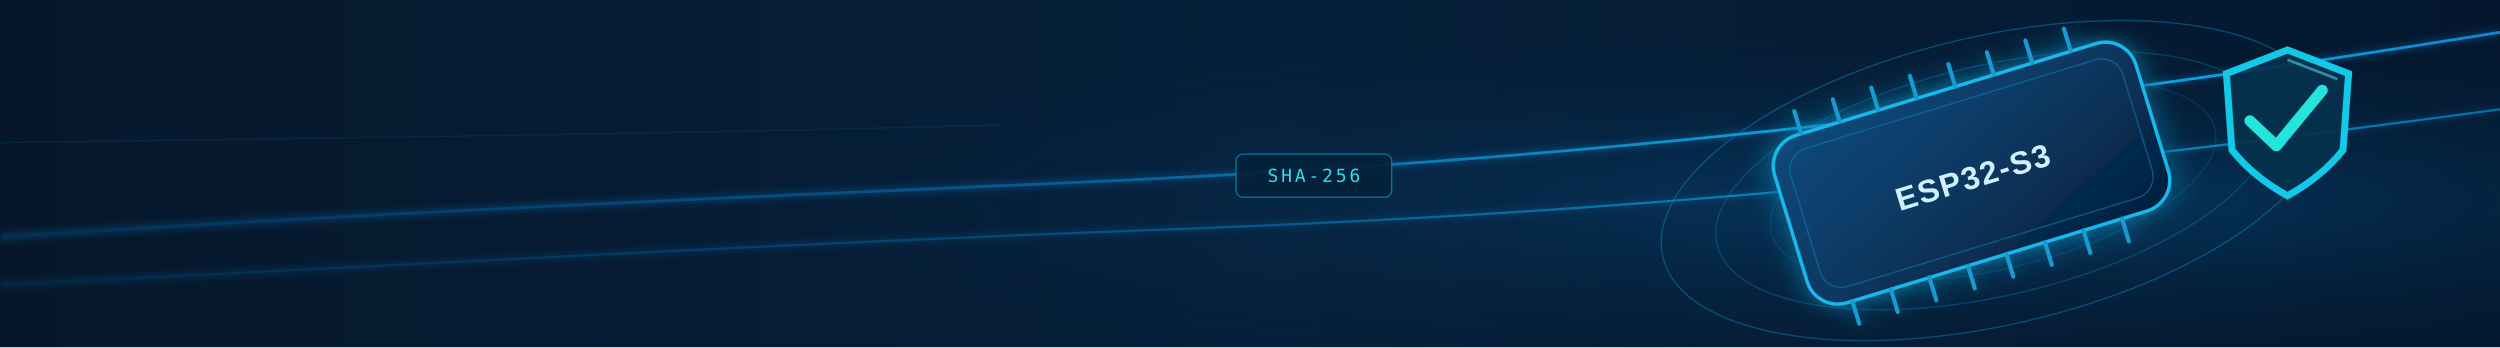
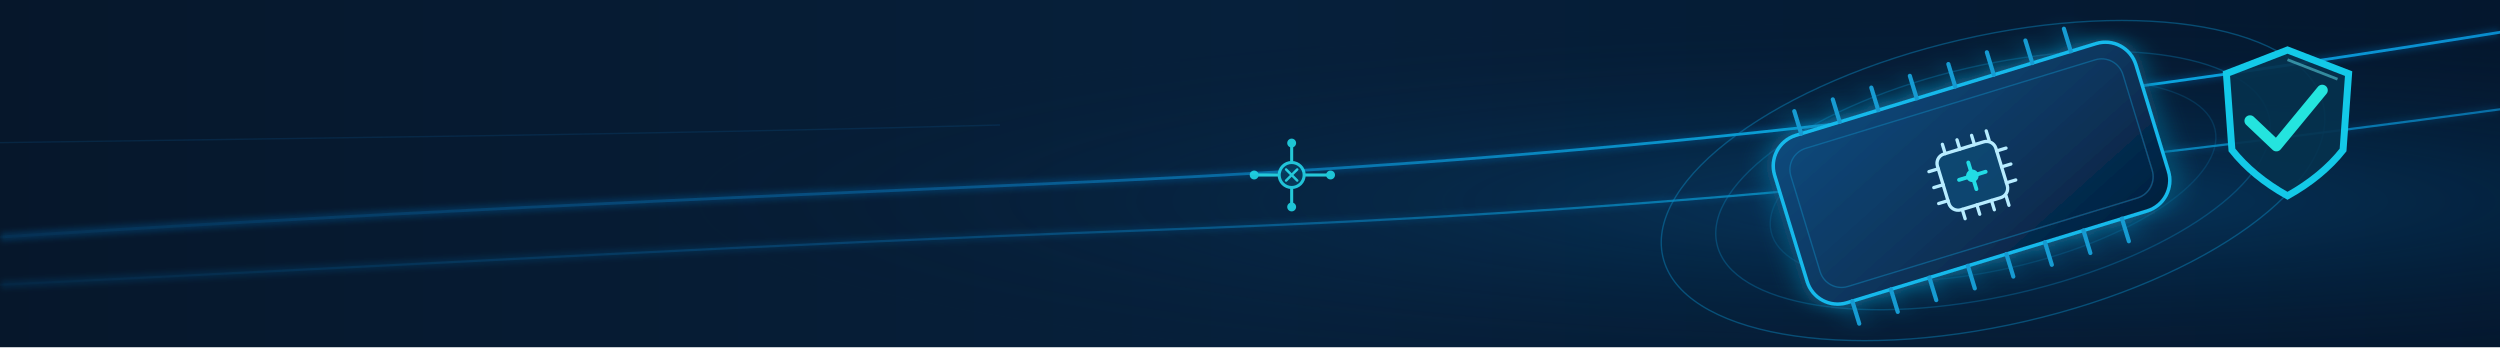
- <svg xmlns="http://www.w3.org/2000/svg" width="1800" height="250" viewBox="0 0 1800 250" role="img" aria-label="ESP32-S3 chip and security shield">
+ <svg xmlns="http://www.w3.org/2000/svg" width="1800" height="250" viewBox="0 0 1800 250" role="img" aria-label="Microchip circuit artwork and security shield">
  <defs>
    <linearGradient id="bg" x1="0" y1="0" x2="1" y2="0">
      <stop offset="0" stop-color="#06172b" />
      <stop offset=".5" stop-color="#06203b" />
      <stop offset="1" stop-color="#04172e" />
    </linearGradient>
    <radialGradient id="glow" cx="80%" cy="58%" r="55%">
      <stop offset="0" stop-color="#0879c4" stop-opacity=".30" />
      <stop offset="1" stop-color="#06182c" stop-opacity="0" />
    </radialGradient>
    <linearGradient id="trace" x1="0" y1="0" x2="1" y2="0">
      <stop offset="0" stop-color="#0878bf" stop-opacity=".05" />
      <stop offset=".38" stop-color="#0b84cd" stop-opacity=".42" />
      <stop offset=".78" stop-color="#0bb9ef" stop-opacity=".96" />
      <stop offset="1" stop-color="#0b9be2" stop-opacity=".85" />
    </linearGradient>
    <linearGradient id="chip" x1="0" y1="0" x2="1" y2="1">
      <stop offset="0" stop-color="#0b4a7d" />
      <stop offset=".52" stop-color="#07365e" />
      <stop offset="1" stop-color="#061f3d" />
    </linearGradient>
    <filter id="glowLine" x="-20%" y="-100%" width="140%" height="300%">
      <feGaussianBlur stdDeviation="2.2" />
    </filter>
    <filter id="chipGlow" x="-50%" y="-50%" width="200%" height="200%">
      <feGaussianBlur stdDeviation="8" result="blur" />
      <feMerge>
        <feMergeNode in="blur" />
        <feMergeNode in="SourceGraphic" />
      </feMerge>
    </filter>
  </defs>
  <rect width="1800" height="250" fill="url(#bg)" />
  <rect width="1800" height="250" fill="url(#glow)" />
  <path d="M-20 172 C250 154 510 143 760 132 S1330 100 1820 20" fill="none" stroke="#0876bf" stroke-opacity=".32" stroke-width="5" filter="url(#glowLine)" />
  <path d="M-20 172 C250 154 510 143 760 132 S1330 100 1820 20" fill="none" stroke="url(#trace)" stroke-width="2" />
  <path d="M-20 206 C330 189 550 176 820 166 S1350 140 1820 76" fill="none" stroke="#0876bf" stroke-opacity=".22" stroke-width="4" filter="url(#glowLine)" />
  <path d="M-20 206 C330 189 550 176 820 166 S1350 140 1820 76" fill="none" stroke="url(#trace)" stroke-opacity=".72" stroke-width="1.6" />
  <path d="M-20 103 C250 99 460 97 720 90" fill="none" stroke="#0c6cae" stroke-opacity=".18" stroke-width="1" />
  <g fill="none" stroke="#0b8fc9" stroke-opacity=".43">
    <ellipse cx="1435" cy="130" rx="244" ry="104" transform="rotate(-13 1435 130)" />
    <ellipse cx="1435" cy="130" rx="204" ry="83" transform="rotate(-13 1435 130)" stroke-opacity=".32" />
    <ellipse cx="1435" cy="130" rx="164" ry="64" transform="rotate(-13 1435 130)" stroke-opacity=".2" />
  </g>
-   <rect x="890" y="111" width="112" height="31" rx="5" fill="#05213a" fill-opacity=".92" stroke="#087eae" stroke-opacity=".85" />
-   <text x="946" y="131" text-anchor="middle" fill="#31dce6" font-family="Consolas,monospace" font-size="13" letter-spacing="2">SHA-256</text>
+   <g transform="translate(930 126)" fill="none" stroke="#28d9e8" stroke-width="2.2" stroke-linecap="round" stroke-linejoin="round" opacity=".9">
+     <path d="M-27 0 H-9 M9 0 H28 M0 -23 V-9 M0 9 V23" />
+     <circle cx="0" cy="0" r="9" fill="#073b5c" stroke="#24d4e8" />
+     <circle cx="-27" cy="0" r="3.2" fill="#20d6e6" stroke="none" />
+     <circle cx="28" cy="0" r="3.2" fill="#20d6e6" stroke="none" />
+     <circle cx="0" cy="-23" r="3.2" fill="#20d6e6" stroke="none" />
+     <circle cx="0" cy="23" r="3.2" fill="#20d6e6" stroke="none" />
+     <path d="M-4 -4 L4 4 M4 -4 L-4 4" stroke-width="1.8" />
+   </g>
  <g transform="rotate(-17 1422 126)" filter="url(#chipGlow)">
    <rect x="1284" y="61" width="272" height="126" rx="23" fill="url(#chip)" stroke="#16b9eb" stroke-width="2.5" />
    <rect x="1295" y="72" width="250" height="104" rx="16" fill="none" stroke="#1987be" stroke-opacity=".48" />
    <g stroke="#159bd2" stroke-width="3" stroke-linecap="round">
      <path d="M1311 61V44 M1340 61V44 M1369 61V44 M1398 61V44 M1427 61V44 M1456 61V44 M1485 61V44 M1514 61V44" />
      <path d="M1311 187V204 M1340 187V204 M1369 187V204 M1398 187V204 M1427 187V204 M1456 187V204 M1485 187V204 M1514 187V204" />
    </g>
-     <text x="1420" y="135" text-anchor="middle" fill="#d1efff" font-family="Segoe UI,Arial,sans-serif" font-size="23" font-weight="700" letter-spacing="1.1">ESP32-S3</text>
+     <g fill="none" stroke="#b8ecff" stroke-width="2.4" stroke-linecap="round" stroke-linejoin="round">
+       <rect x="1398" y="105" width="44" height="42" rx="7" fill="#0c4b76" fill-opacity=".72" />
+       <path d="M1406 98V105 M1417 98V105 M1428 98V105 M1439 98V105 M1406 147V154 M1417 147V154 M1428 147V154 M1439 147V154" />
+       <path d="M1391 114H1398 M1391 126H1398 M1391 138H1398 M1442 114H1449 M1442 126H1449 M1442 138H1449" />
+       <path d="M1410 126H1430 M1420 116V136" stroke="#24dce5" stroke-width="2.8" />
+       <circle cx="1420" cy="126" r="4.5" fill="#24dce5" stroke="none" />
+     </g>
  </g>
  <g transform="translate(1600 36)">
    <path d="M47 0 L91 17 L87 72 Q72 91 47 105 Q22 91 7 72 L3 17 Z" fill="#06314d" fill-opacity=".92" stroke="#13c9e8" stroke-width="5" />
    <path d="M20 51 L39 69 L72 29" fill="none" stroke="#24e4de" stroke-width="8" stroke-linecap="round" stroke-linejoin="round" />
    <path d="M47 7 L83 21" fill="none" stroke="#65e8f5" stroke-opacity=".5" stroke-width="2" />
  </g>
</svg>
